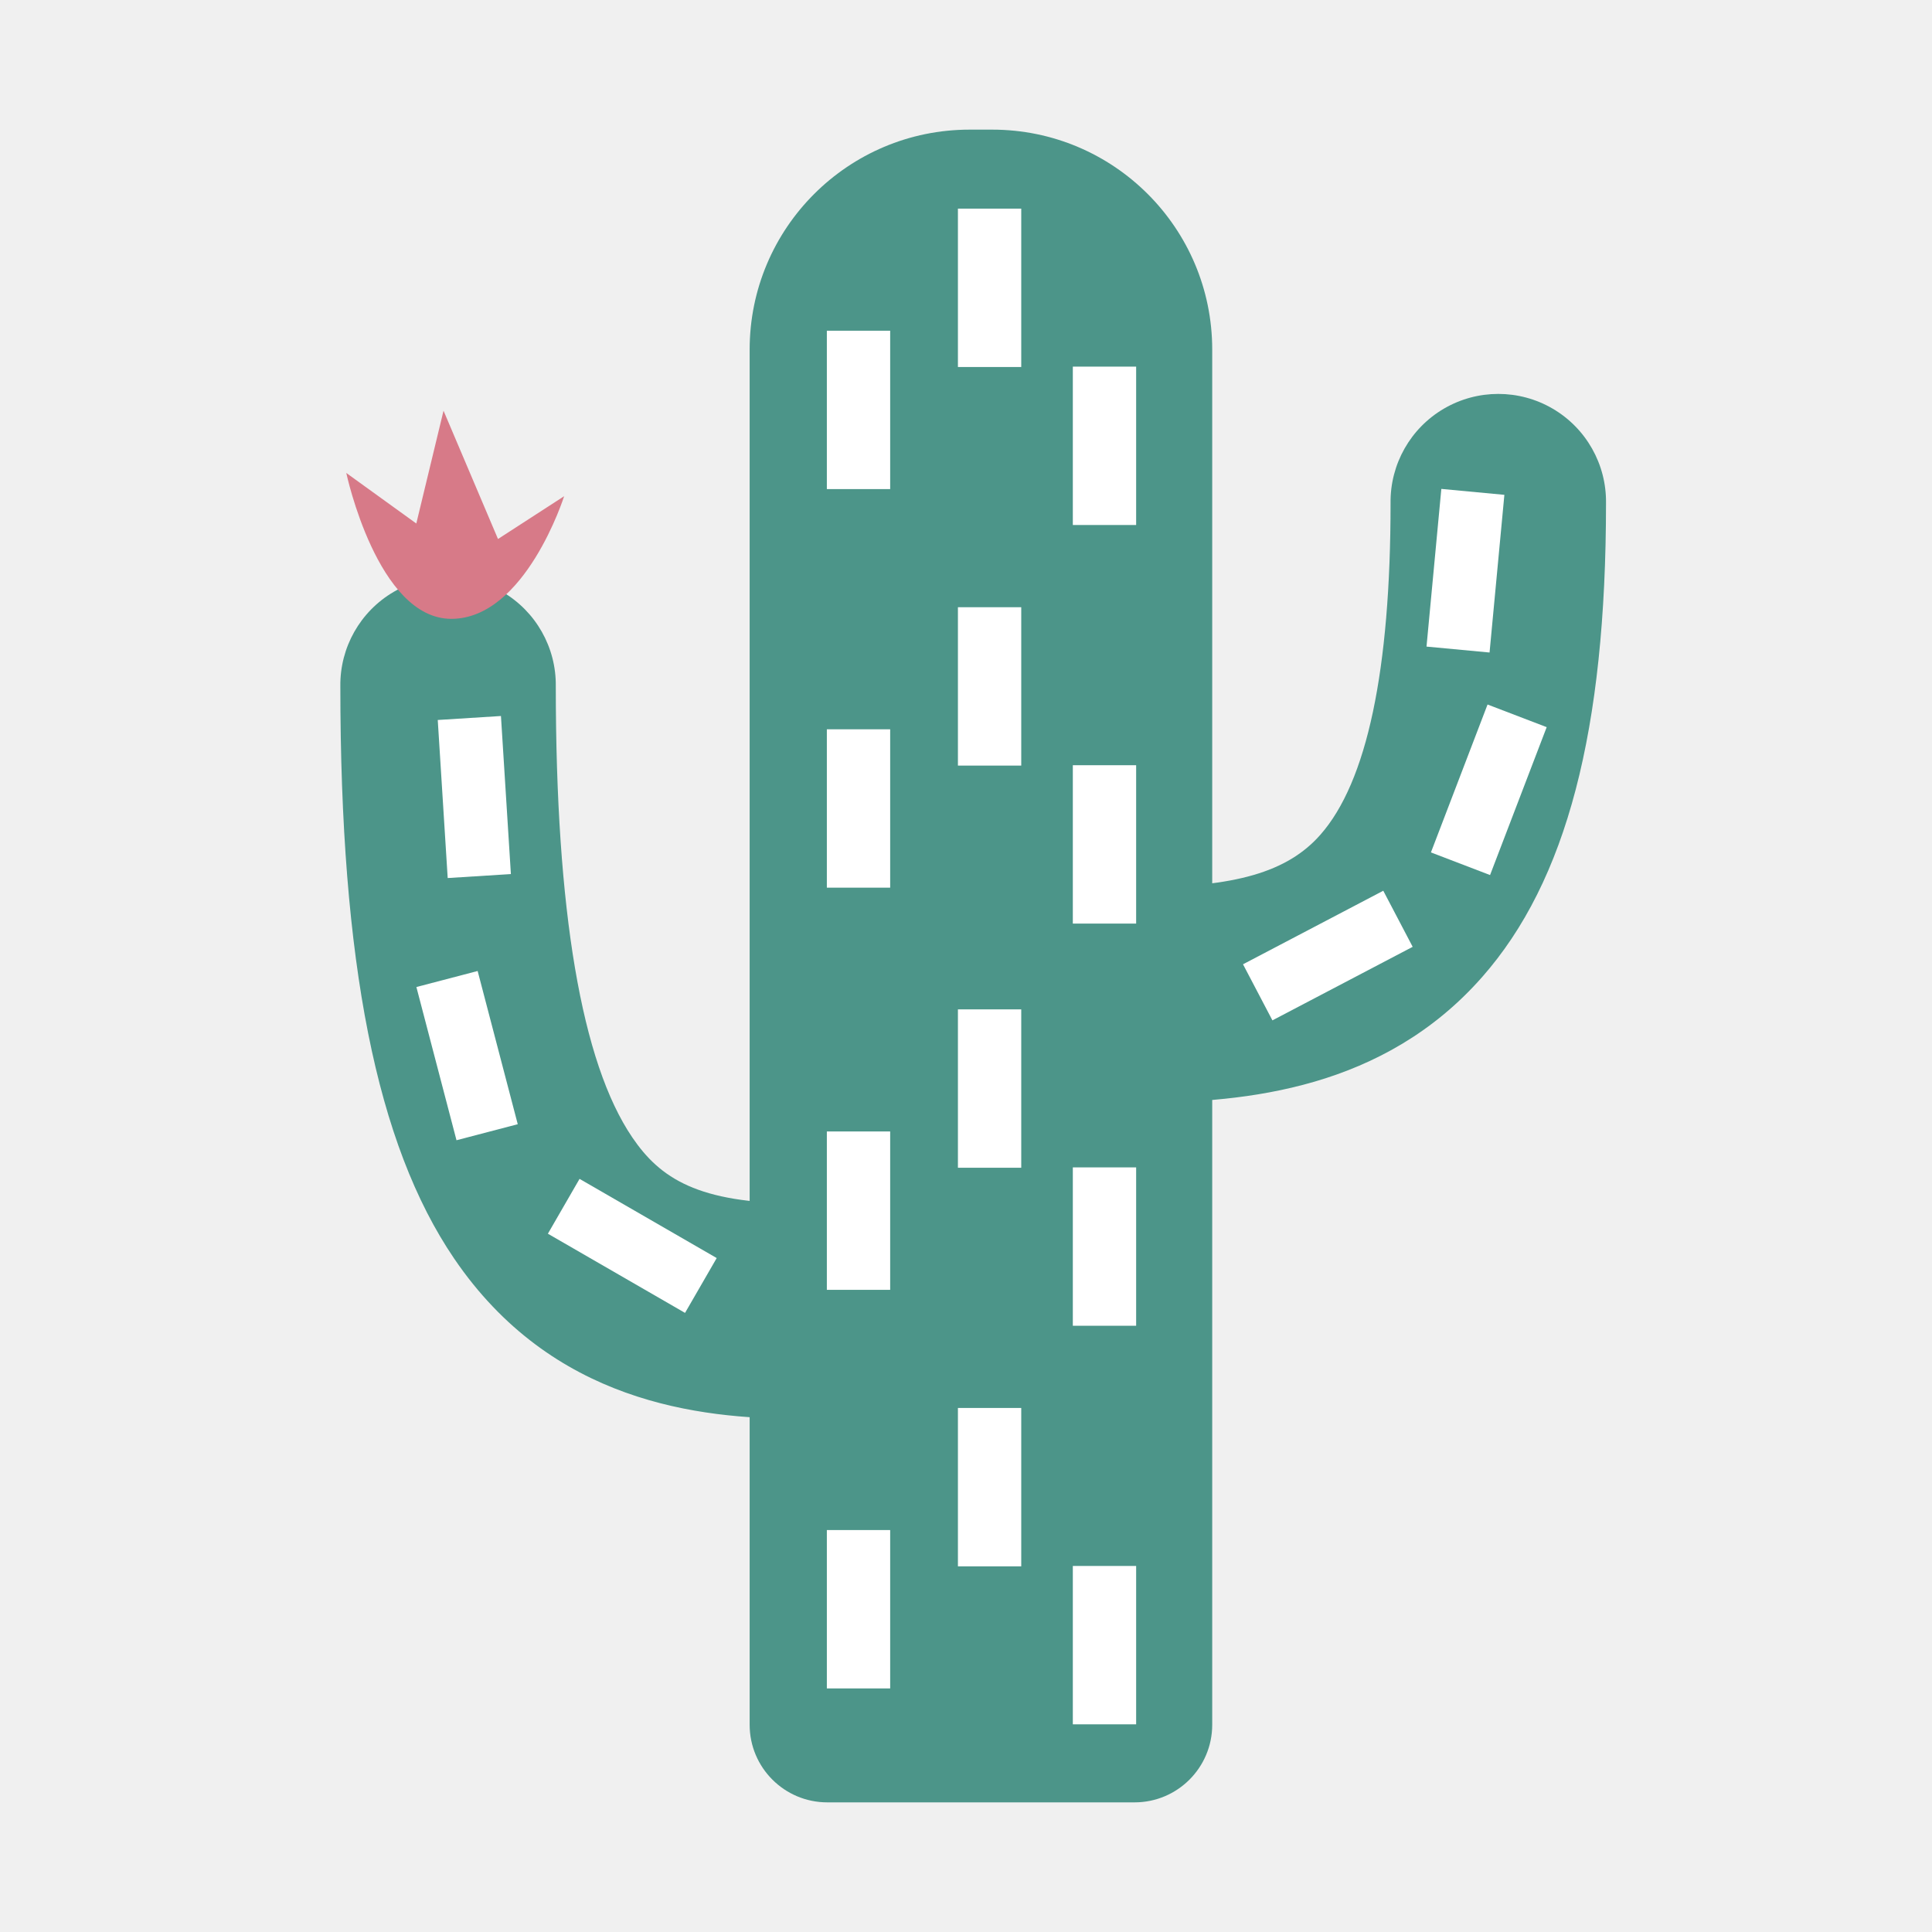
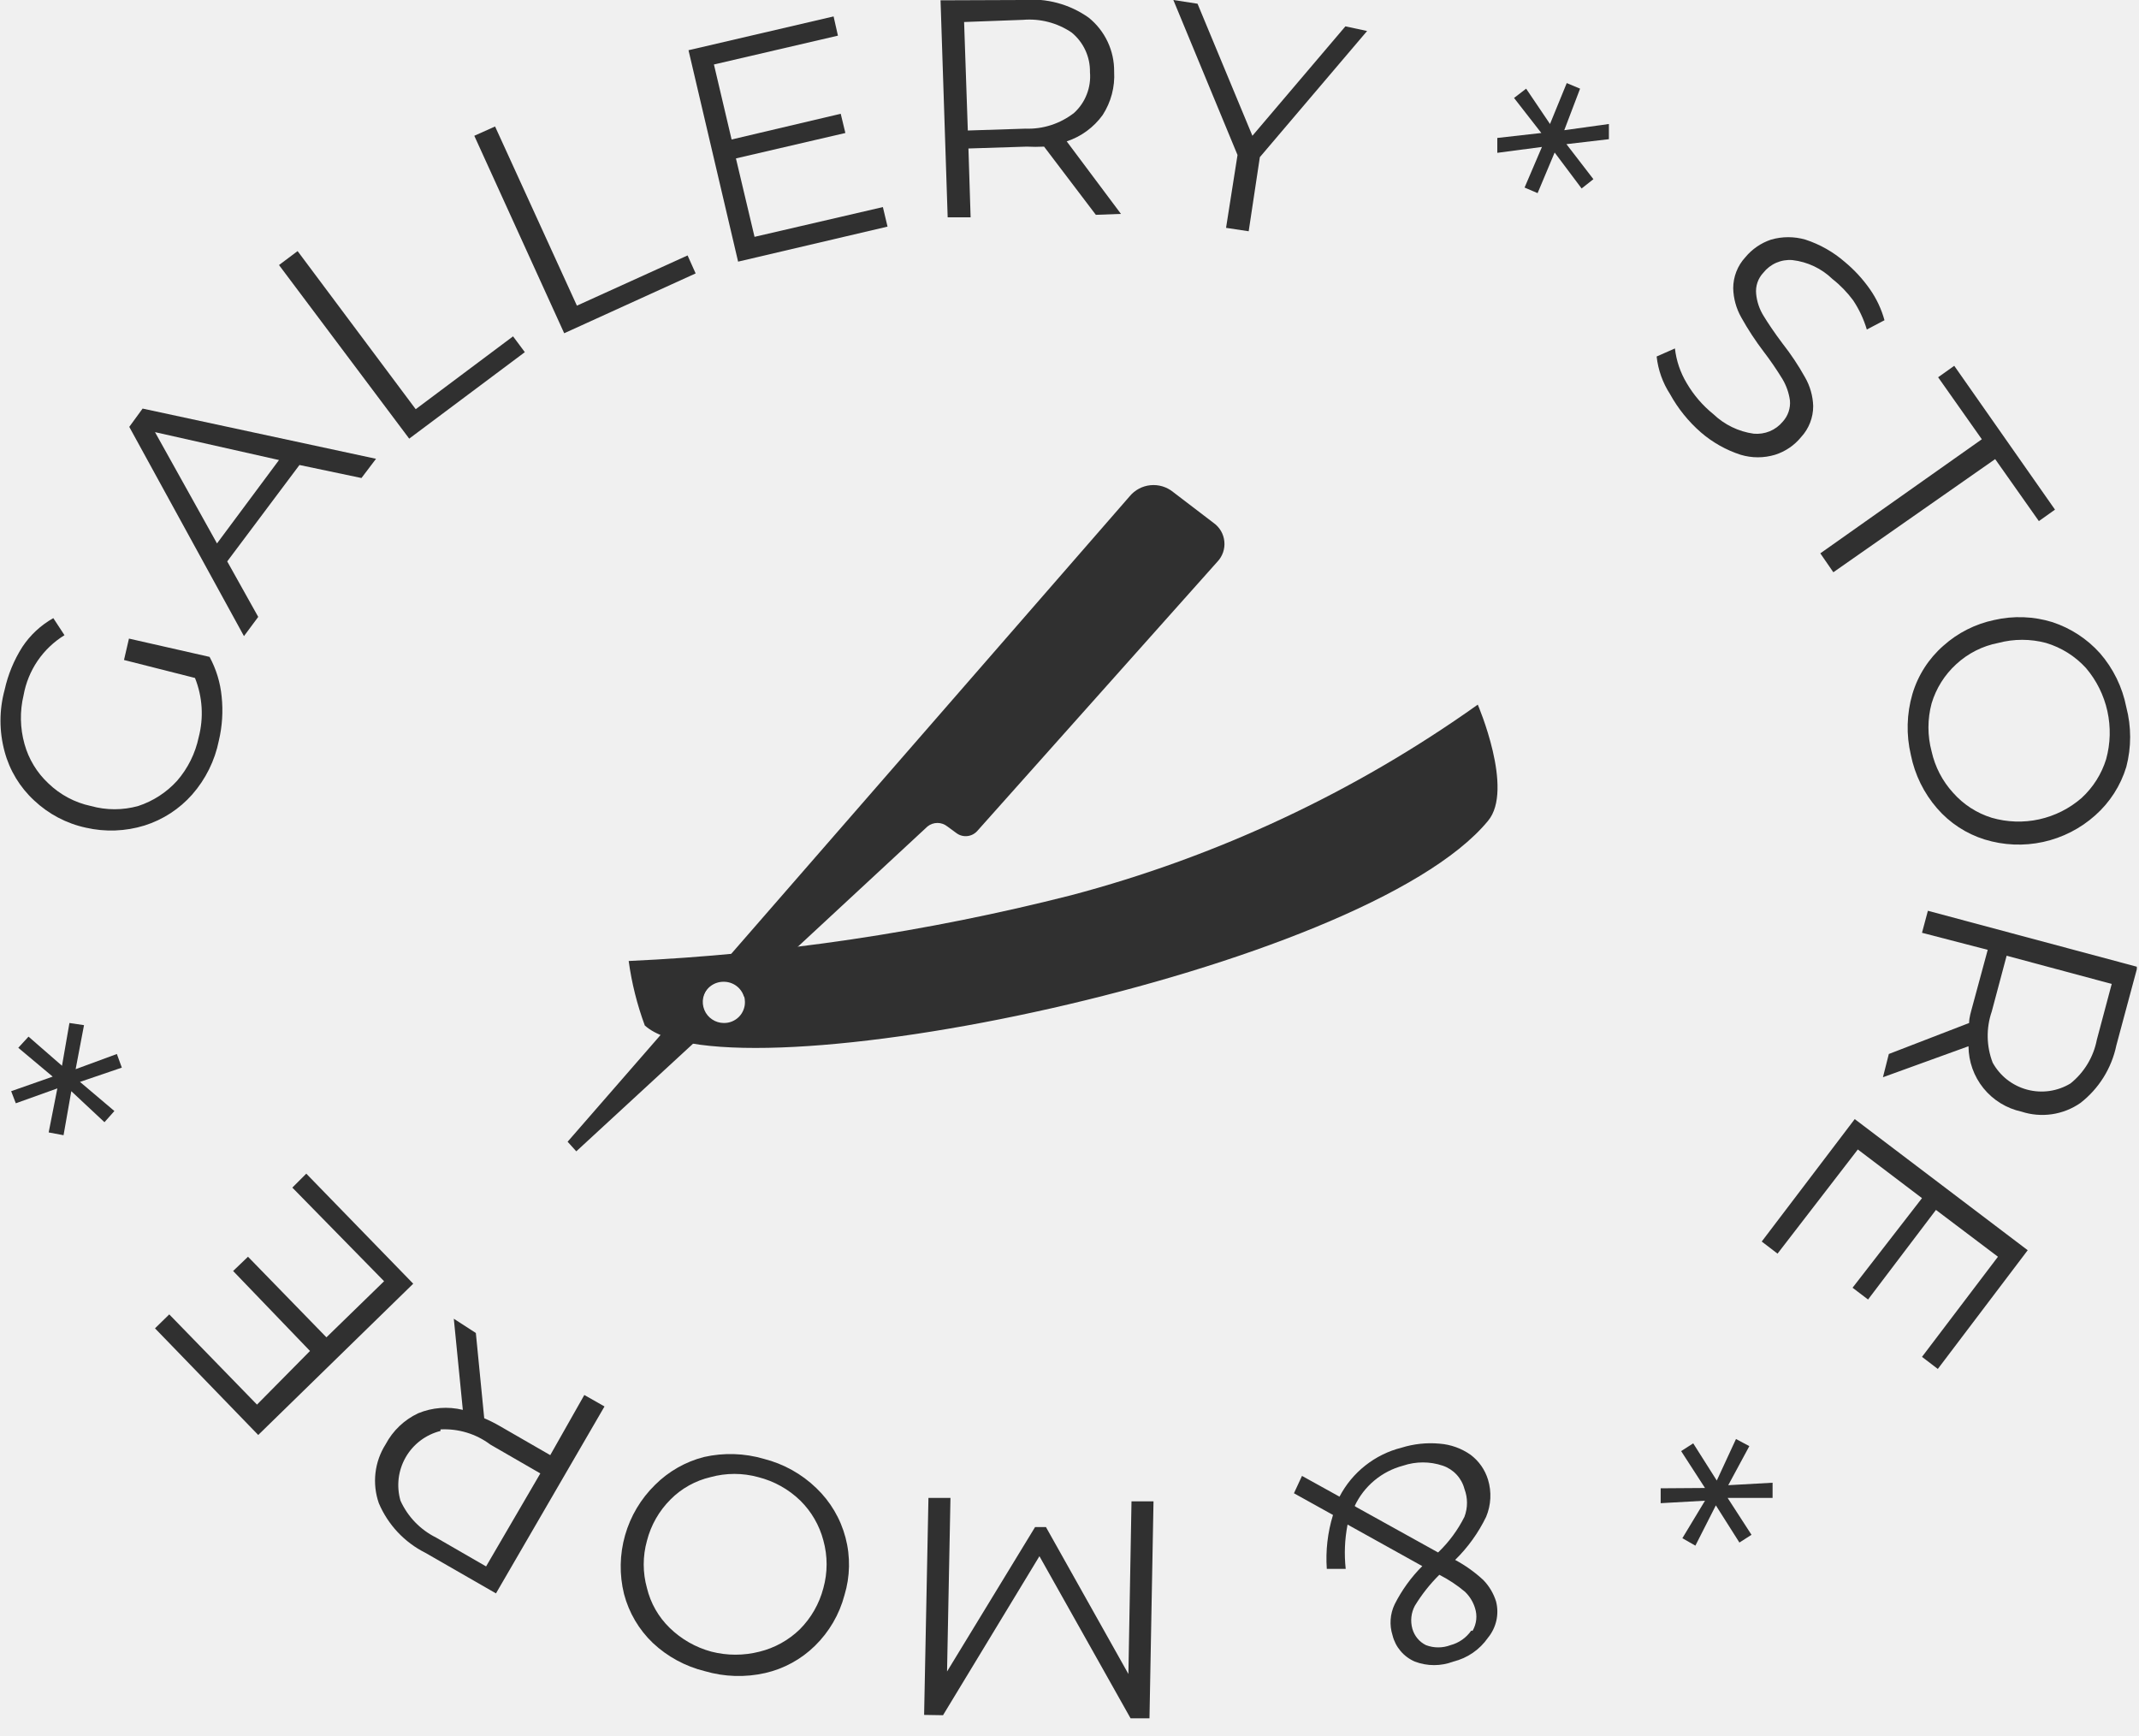
- <svg xmlns="http://www.w3.org/2000/svg" width="800px" height="800px" viewBox="0 0 1024 1024" class="icon" version="1.1">
-   <path d="M513.92 68.71h12A116.59 116.59 0 0 1 642.5 185.3v728.84a41.15 41.15 0 0 1-41.15 41.15H438.48a41.15 41.15 0 0 1-41.15-41.15V185.3A116.59 116.59 0 0 1 513.92 68.71z" fill="#4C9589" />
-   <path d="M424 752c-53.89 0-131.52-8.8-183.29-84.94-41.15-60.51-60.32-156.89-60.32-303.31a57.1 57.1 0 1 1 114.19 0c0 119.08 13.64 199.53 40.55 239.1 14.68 21.58 34.66 35 88.86 35A57.1 57.1 0 1 1 424 752zM603.83 584.48a57.1 57.1 0 0 1 0-114.19c50.76 0 78.59-8.07 96-27.86 24.69-28 37.2-87.16 37.2-175.79a57.1 57.1 0 1 1 114.19 0c0 120.56-20.88 200.4-65.72 251.29-51.96 58.98-124.38 66.55-181.67 66.55z" fill="#4C9589" />
-   <path d="M438.25 175.29l33.56 0 0 83.94-33.56 0 0-83.94Z" fill="#FFFFFF" />
-   <path d="M232.018 381.608l33.494-2.107 5.271 83.774-33.494 2.107-5.271-83.774Z" fill="#FFFFFF" />
-   <path d="M220.696 523.147l32.466-8.499 21.258 81.204-32.466 8.499-21.258-81.204Z" fill="#FFFFFF" />
-   <path d="M290.393 653.891l16.78-29.064 72.694 41.97-16.78 29.064-72.694-41.97Z" fill="#FFFFFF" />
-   <path d="M733.163 472.111l15.585 29.722-74.34 38.98-15.585-29.722 74.34-38.98Z" fill="#FFFFFF" />
-   <path d="M788.434 373.406l31.341 11.999-30.013 78.391-31.341-11.999 30.013-78.391Z" fill="#FFFFFF" />
-   <path d="M763.938 259.133l33.413 3.141-7.856 83.572-33.413-3.141 7.856-83.572Z" fill="#FFFFFF" />
-   <path d="M438.25 386.54l33.56 0 0 83.94-33.56 0 0-83.94Z" fill="#FFFFFF" />
-   <path d="M438.25 599.7l33.56 0 0 83.94-33.56 0 0-83.94Z" fill="#FFFFFF" />
-   <path d="M438.25 810.96l33.56 0 0 83.94-33.56 0 0-83.94Z" fill="#FFFFFF" />
-   <path d="M507.72 110.58l33.56 0 0 83.94-33.56 0 0-83.94Z" fill="#FFFFFF" />
-   <path d="M507.72 321.84l33.56 0 0 83.94-33.56 0 0-83.94Z" fill="#FFFFFF" />
-   <path d="M507.72 534.99l33.56 0 0 83.94-33.56 0 0-83.94Z" fill="#FFFFFF" />
-   <path d="M507.72 746.25l33.56 0 0 83.94-33.56 0 0-83.94Z" fill="#FFFFFF" />
-   <path d="M568.62 194.32l33.56 0 0 83.94-33.56 0 0-83.94Z" fill="#FFFFFF" />
-   <path d="M568.62 405.58l33.56 0 0 83.94-33.56 0 0-83.94Z" fill="#FFFFFF" />
-   <path d="M568.62 618.74l33.56 0 0 83.94-33.56 0 0-83.94Z" fill="#FFFFFF" />
-   <path d="M568.62 829.99l33.56 0 0 83.94-33.56 0 0-83.94Z" fill="#FFFFFF" />
-   <path d="M183.54 250.68S200 328 239.21 328 299 263 299 263l-35.05 22.68-28.87-68-14.43 59.79z" fill="#D77A88" />
+ <svg xmlns="http://www.w3.org/2000/svg" width="69" height="56" viewBox="0 0 69 56" fill="none">
+   <g clip-path="url(#clip0_1374_36)">
+     <path d="M39.15 16.87L37.84 15.87C37.635 15.704 37.373 15.626 37.111 15.652C36.849 15.678 36.607 15.807 36.44 16.01L18.31 36.83L18.59 37.14L23.08 33C22.93 32.94 22.806 32.829 22.73 32.687C22.653 32.545 22.629 32.381 22.661 32.223C22.693 32.065 22.779 31.923 22.905 31.822C23.031 31.721 23.188 31.667 23.35 31.67C23.495 31.67 23.637 31.717 23.754 31.803C23.871 31.889 23.957 32.011 24 32.15L29.92 26.66C30.01 26.587 30.123 26.547 30.24 26.547C30.356 26.547 30.469 26.587 30.56 26.66L30.86 26.88C30.961 26.953 31.086 26.985 31.21 26.97C31.334 26.955 31.448 26.895 31.53 26.8L39.27 18.12C39.352 18.034 39.415 17.931 39.454 17.818C39.492 17.706 39.507 17.586 39.495 17.468C39.484 17.349 39.447 17.234 39.388 17.131C39.328 17.028 39.247 16.939 39.15 16.87V16.87Z" fill="#303030" />
+     <path d="M47.67 22.73C43.703 25.553 39.258 27.636 34.55 28.88C29.878 30.068 25.096 30.779 20.28 31C20.377 31.71 20.552 32.408 20.8 33.08C23.52 35.54 44 31.34 48 26.48C48.85 25.47 47.67 22.73 47.67 22.73ZM23.35 33C23.216 33 23.084 32.96 22.973 32.885C22.861 32.811 22.773 32.705 22.722 32.58C22.671 32.456 22.657 32.319 22.683 32.187C22.71 32.055 22.774 31.934 22.869 31.839C22.965 31.744 23.086 31.679 23.218 31.653C23.349 31.627 23.486 31.64 23.61 31.692C23.735 31.743 23.841 31.83 23.916 31.942C23.99 32.054 24.03 32.185 24.03 32.32C24.032 32.41 24.015 32.499 23.981 32.582C23.948 32.665 23.898 32.74 23.834 32.804C23.771 32.867 23.695 32.917 23.612 32.951C23.529 32.985 23.44 33.001 23.35 33V33Z" fill="#303030" />
+     <path d="M4 21.29L4.16 20.6L6.76 21.19C6.975 21.586 7.107 22.021 7.15 22.47C7.2 22.945 7.17 23.425 7.06 23.89C6.931 24.535 6.634 25.135 6.2 25.63C5.787 26.097 5.255 26.443 4.66 26.63C4.047 26.819 3.396 26.843 2.77 26.7C2.144 26.565 1.566 26.26 1.1 25.82C0.642 25.397 0.312 24.853 0.15 24.25C-0.029 23.595 -0.029 22.904 0.15 22.25C0.258 21.76 0.451 21.293 0.72 20.87C0.975 20.485 1.318 20.166 1.72 19.94L2.08 20.49C1.736 20.702 1.44 20.984 1.212 21.318C0.985 21.653 0.831 22.032 0.76 22.43C0.636 22.947 0.647 23.488 0.79 24C0.925 24.486 1.191 24.926 1.56 25.27C1.94 25.637 2.414 25.89 2.93 26C3.431 26.14 3.96 26.14 4.46 26C4.94 25.842 5.37 25.563 5.71 25.19C6.06 24.787 6.301 24.302 6.41 23.78C6.575 23.147 6.533 22.478 6.29 21.87L4 21.29Z" fill="#303030" />
+     <path d="M9.66 15L7.33 18.11L8.33 19.9L7.87 20.52L4.17 13.77L4.6 13.18L12.13 14.8L11.66 15.42L9.66 15ZM9 14.84L5 13.94L7 17.53L9 14.84Z" fill="#303030" />
+     <path d="M9 8.55L9.6 8.1L13.41 13.2L16.55 10.85L16.93 11.36L13.2 14.15L9 8.55Z" fill="#303030" />
+     <path d="M15.3 4.38L15.97 4.08L18.61 9.86L22.18 8.24L22.44 8.82L18.2 10.75L15.3 4.38Z" fill="#303030" />
+     <path d="M28.48 6.68L28.63 7.31L23.81 8.44L22.21 1.62L26.89 0.53L27.03 1.15L23.03 2.08L23.6 4.5L27.12 3.67L27.27 4.29L23.74 5.11L24.34 7.64L28.48 6.68Z" fill="#303030" />
+     <path d="M35.35 6.93L33.68 4.73C33.493 4.74 33.306 4.74 33.12 4.73L31.24 4.79L31.31 7.01H30.57L30.34 0.01L33 -3.1339e-05C33.752 -0.069 34.504 0.133 35.12 0.57C35.379 0.779 35.588 1.044 35.73 1.346C35.872 1.647 35.944 1.977 35.94 2.31C35.969 2.804 35.839 3.295 35.57 3.71C35.282 4.109 34.877 4.406 34.41 4.56L36.16 6.9L35.35 6.93ZM34.65 3.64C34.83 3.475 34.969 3.272 35.057 3.044C35.146 2.817 35.181 2.573 35.16 2.33C35.165 2.086 35.115 1.844 35.012 1.622C34.91 1.4 34.759 1.205 34.57 1.05C34.109 0.737 33.555 0.593 33 0.64L31.1 0.71L31.22 4.21L33.08 4.15C33.647 4.171 34.203 3.99 34.65 3.64V3.64Z" fill="#303030" />
+     <path d="M40.64 5.07L40.28 7.46L39.55 7.35L39.92 5L37.85 0L38.63 0.12L40.4 4.38L43.4 0.85L44.1 1L40.64 5.07Z" fill="#303030" />
+     <path d="M50.53 4.65L51.4 5.78L51.02 6.08L50.15 4.92L49.6 6.23L49.18 6.05L49.74 4.74L48.3 4.93V4.45L49.72 4.29L48.84 3.16L49.23 2.86L50 4L50.54 2.68L50.97 2.86L50.46 4.2L51.9 4V4.49L50.53 4.65Z" fill="#303030" />
+     <path d="M53.87 12.71C53.634 12.346 53.487 11.931 53.44 11.5L54.03 11.24C54.075 11.636 54.204 12.018 54.41 12.36C54.634 12.743 54.925 13.082 55.27 13.36C55.627 13.701 56.082 13.922 56.57 13.99C56.747 14.006 56.925 13.979 57.089 13.912C57.252 13.844 57.397 13.737 57.51 13.6C57.593 13.508 57.657 13.401 57.696 13.284C57.736 13.167 57.751 13.043 57.74 12.92C57.707 12.676 57.626 12.442 57.5 12.23C57.312 11.923 57.109 11.626 56.89 11.34C56.624 10.991 56.384 10.624 56.17 10.24C56.008 9.953 55.918 9.63 55.91 9.3C55.91 8.929 56.049 8.572 56.3 8.3C56.518 8.036 56.806 7.839 57.13 7.73C57.493 7.625 57.878 7.625 58.24 7.73C58.708 7.883 59.139 8.128 59.51 8.45C59.818 8.706 60.091 9.002 60.32 9.33C60.533 9.634 60.692 9.972 60.79 10.33L60.22 10.63C60.121 10.297 59.973 9.98 59.78 9.69C59.589 9.431 59.364 9.199 59.11 9C58.759 8.66 58.306 8.446 57.82 8.39C57.642 8.375 57.463 8.405 57.299 8.476C57.135 8.548 56.991 8.659 56.88 8.8C56.795 8.89 56.731 8.998 56.691 9.115C56.651 9.232 56.638 9.357 56.65 9.48C56.674 9.732 56.756 9.975 56.89 10.19C57.03 10.42 57.23 10.72 57.5 11.08C57.768 11.421 58.009 11.782 58.22 12.16C58.387 12.446 58.48 12.769 58.49 13.1C58.491 13.471 58.352 13.828 58.1 14.1C57.882 14.367 57.59 14.566 57.26 14.67C56.898 14.779 56.512 14.779 56.15 14.67C55.68 14.518 55.245 14.273 54.87 13.95C54.467 13.599 54.128 13.179 53.87 12.71V12.71Z" fill="#303030" />
+     <path d="M63.93 14.17L62.52 12.17L63.04 11.8L66.29 16.44L65.77 16.81L64.36 14.81L59.14 18.46L58.72 17.85L63.93 14.17Z" fill="#303030" />
+     <path d="M61.69 22.39C61.869 21.786 62.216 21.244 62.69 20.83C63.154 20.414 63.72 20.128 64.33 20C64.952 19.857 65.601 19.881 66.21 20.07C66.799 20.265 67.326 20.609 67.74 21.07C68.171 21.566 68.464 22.166 68.59 22.81C68.756 23.443 68.756 24.107 68.59 24.74C68.407 25.342 68.061 25.882 67.59 26.3C67.113 26.727 66.534 27.023 65.908 27.16C65.282 27.297 64.632 27.269 64.02 27.08C63.427 26.895 62.898 26.549 62.49 26.08C62.061 25.587 61.768 24.991 61.64 24.35C61.487 23.703 61.505 23.028 61.69 22.39V22.39ZM63 25.57C63.334 25.95 63.767 26.231 64.25 26.38C64.749 26.524 65.275 26.542 65.782 26.43C66.288 26.318 66.759 26.081 67.15 25.74C67.519 25.4 67.792 24.969 67.94 24.49C68.08 23.984 68.093 23.452 67.98 22.939C67.867 22.427 67.63 21.95 67.29 21.55C66.942 21.168 66.496 20.888 66 20.74C65.496 20.606 64.965 20.606 64.46 20.74C63.951 20.838 63.48 21.077 63.1 21.43C62.728 21.771 62.455 22.206 62.31 22.69C62.174 23.198 62.174 23.732 62.31 24.24C62.42 24.736 62.658 25.195 63 25.57V25.57Z" fill="#303030" />
+     <path d="M60.93 34L63.52 33C63.52 32.82 63.58 32.64 63.63 32.45L64.12 30.64L62 30.09L62.19 29.38L68.95 31.19L68.27 33.72C68.117 34.458 67.706 35.118 67.11 35.58C66.837 35.77 66.523 35.894 66.193 35.943C65.864 35.991 65.527 35.963 65.21 35.86C64.728 35.755 64.295 35.489 63.984 35.106C63.673 34.722 63.503 34.244 63.5 33.75L60.74 34.75L60.93 34ZM64.28 34.28C64.397 34.492 64.556 34.679 64.747 34.829C64.939 34.978 65.158 35.088 65.392 35.15C65.627 35.213 65.871 35.227 66.112 35.193C66.352 35.158 66.583 35.076 66.79 34.95C67.232 34.596 67.533 34.096 67.64 33.54L68.12 31.74L64.73 30.83L64.25 32.63C64.066 33.166 64.076 33.751 64.28 34.28V34.28Z" fill="#303030" />
+     <path d="M57.34 40.44L56.83 40.05L59.83 36.1L65.41 40.33L62.51 44.16L62 43.77L64.45 40.54L62.45 39.03L60.26 41.92L59.76 41.54L62 38.65L59.93 37.08L57.34 40.44Z" fill="#303030" />
+     <path d="M55 48.41L53.57 48.49V48.01L55 48L54.23 46.81L54.62 46.56L55.38 47.76L56 46.42L56.43 46.65L55.75 47.91L57.18 47.83V48.32H55.73L56.5 49.51L56.11 49.76L55.35 48.56L54.69 49.86L54.27 49.62L55 48.41Z" fill="#303030" />
+     <path d="M42 47.61L43.21 48.28C43.413 47.89 43.696 47.548 44.041 47.276C44.386 47.003 44.784 46.807 45.21 46.7C45.608 46.576 46.026 46.532 46.44 46.57C46.8 46.598 47.145 46.722 47.44 46.93C47.707 47.131 47.903 47.411 48 47.73C48.121 48.125 48.099 48.549 47.94 48.93C47.689 49.447 47.351 49.918 46.94 50.32C47.27 50.497 47.576 50.716 47.85 50.97C48.039 51.165 48.179 51.401 48.26 51.66C48.312 51.862 48.315 52.073 48.27 52.276C48.224 52.479 48.132 52.669 48 52.83C47.733 53.215 47.335 53.489 46.88 53.6C46.481 53.752 46.039 53.752 45.64 53.6C45.463 53.524 45.305 53.407 45.18 53.26C45.055 53.112 44.966 52.938 44.92 52.75C44.815 52.42 44.84 52.062 44.99 51.75C45.22 51.295 45.52 50.88 45.88 50.52L43.47 49.18C43.378 49.651 43.358 50.133 43.41 50.61H42.8C42.759 50.023 42.827 49.433 43 48.87L41.74 48.17L42 47.61ZM43.74 48.61L46.39 50.08C46.737 49.748 47.025 49.359 47.24 48.93C47.35 48.64 47.35 48.32 47.24 48.03C47.195 47.857 47.107 47.697 46.985 47.567C46.863 47.436 46.71 47.337 46.54 47.28C46.125 47.14 45.675 47.14 45.26 47.28C44.921 47.37 44.605 47.532 44.336 47.757C44.066 47.981 43.849 48.263 43.7 48.58L43.74 48.61ZM47.5 52.61C47.566 52.499 47.606 52.376 47.62 52.249C47.634 52.121 47.62 51.992 47.58 51.87C47.519 51.673 47.409 51.494 47.26 51.35C47.006 51.135 46.727 50.951 46.43 50.8C46.127 51.1 45.862 51.436 45.64 51.8C45.519 52.027 45.491 52.292 45.56 52.54C45.592 52.654 45.648 52.761 45.723 52.852C45.799 52.944 45.894 53.018 46 53.07C46.255 53.166 46.536 53.166 46.79 53.07C47.062 52.998 47.3 52.831 47.46 52.6L47.5 52.61Z" fill="#303030" />
+     <path d="M29.81 55.32L29.95 48.32H30.66L30.55 53.92L33.39 49.26H33.74L36.4 54L36.5 48.43H37.21L37.08 55.43H36.47L33.53 50.2L30.42 55.33L29.81 55.32Z" fill="#303030" />
+     <path d="M26.33 48C26.787 48.436 27.114 48.99 27.275 49.601C27.436 50.212 27.424 50.856 27.24 51.46C27.076 52.079 26.747 52.642 26.29 53.09C25.845 53.527 25.288 53.832 24.68 53.97C24.039 54.115 23.371 54.094 22.74 53.91C22.111 53.756 21.532 53.443 21.06 53C20.61 52.57 20.288 52.023 20.13 51.42C19.976 50.797 19.988 50.145 20.163 49.527C20.338 48.91 20.672 48.349 21.13 47.9C21.567 47.464 22.112 47.153 22.71 47C23.348 46.856 24.012 46.876 24.64 47.06C25.276 47.221 25.858 47.545 26.33 48V48ZM22.92 47.65C22.431 47.764 21.984 48.013 21.63 48.37C21.262 48.737 20.999 49.196 20.87 49.7C20.73 50.2 20.73 50.73 20.87 51.23C20.988 51.717 21.241 52.161 21.6 52.51C21.977 52.878 22.441 53.143 22.95 53.28C23.459 53.41 23.991 53.41 24.5 53.28C24.989 53.16 25.438 52.911 25.8 52.56C26.166 52.192 26.429 51.733 26.56 51.23C26.7 50.726 26.7 50.194 26.56 49.69C26.432 49.205 26.177 48.763 25.82 48.41C25.442 48.041 24.972 47.779 24.46 47.65C23.956 47.511 23.424 47.511 22.92 47.65V47.65Z" fill="#303030" />
+     <path d="M15.35 43L15.62 45.75C15.791 45.823 15.958 45.907 16.119 46L17.75 46.94L18.849 45L19.5 45.37L15.999 51.4L13.72 50.09C13.046 49.752 12.514 49.184 12.22 48.49C12.111 48.177 12.074 47.844 12.112 47.515C12.15 47.186 12.262 46.87 12.44 46.59C12.672 46.152 13.04 45.801 13.489 45.59C13.946 45.401 14.45 45.363 14.93 45.48L14.639 42.54L15.35 43ZM14.21 46.16C13.975 46.219 13.754 46.325 13.561 46.471C13.368 46.617 13.206 46.801 13.086 47.011C12.966 47.221 12.889 47.453 12.86 47.693C12.832 47.934 12.852 48.178 12.919 48.41C13.154 48.928 13.56 49.348 14.069 49.6L15.68 50.53L17.43 47.53L15.819 46.6C15.357 46.253 14.787 46.08 14.21 46.11V46.16Z" fill="#303030" />
+     <path d="M9.43 38.31L9.88 37.86L13.33 41.41L8.33 46.29L5 42.85L5.46 42.4L8.29 45.31L10 43.58L7.52 41L8 40.54L10.53 43.14L12.39 41.33L9.43 38.31Z" fill="#303030" />
+     <path d="M2 34.38L2.24 33L2.71 33.07L2.44 34.49L3.77 34L3.93 34.44L2.58 34.9L3.69 35.84L3.37 36.2L2.3 35.2L2.05 36.62L1.57 36.53L1.85 35.11L0.51 35.59L0.36 35.2L1.7 34.73L0.59 33.8L0.92 33.44L2 34.38Z" fill="#303030" />
+   </g>
+   <defs>
+     <clipPath id="clip0_1374_36">
+       <rect width="68.93" height="55.46" fill="white" />
+     </clipPath>
+   </defs>
</svg>
